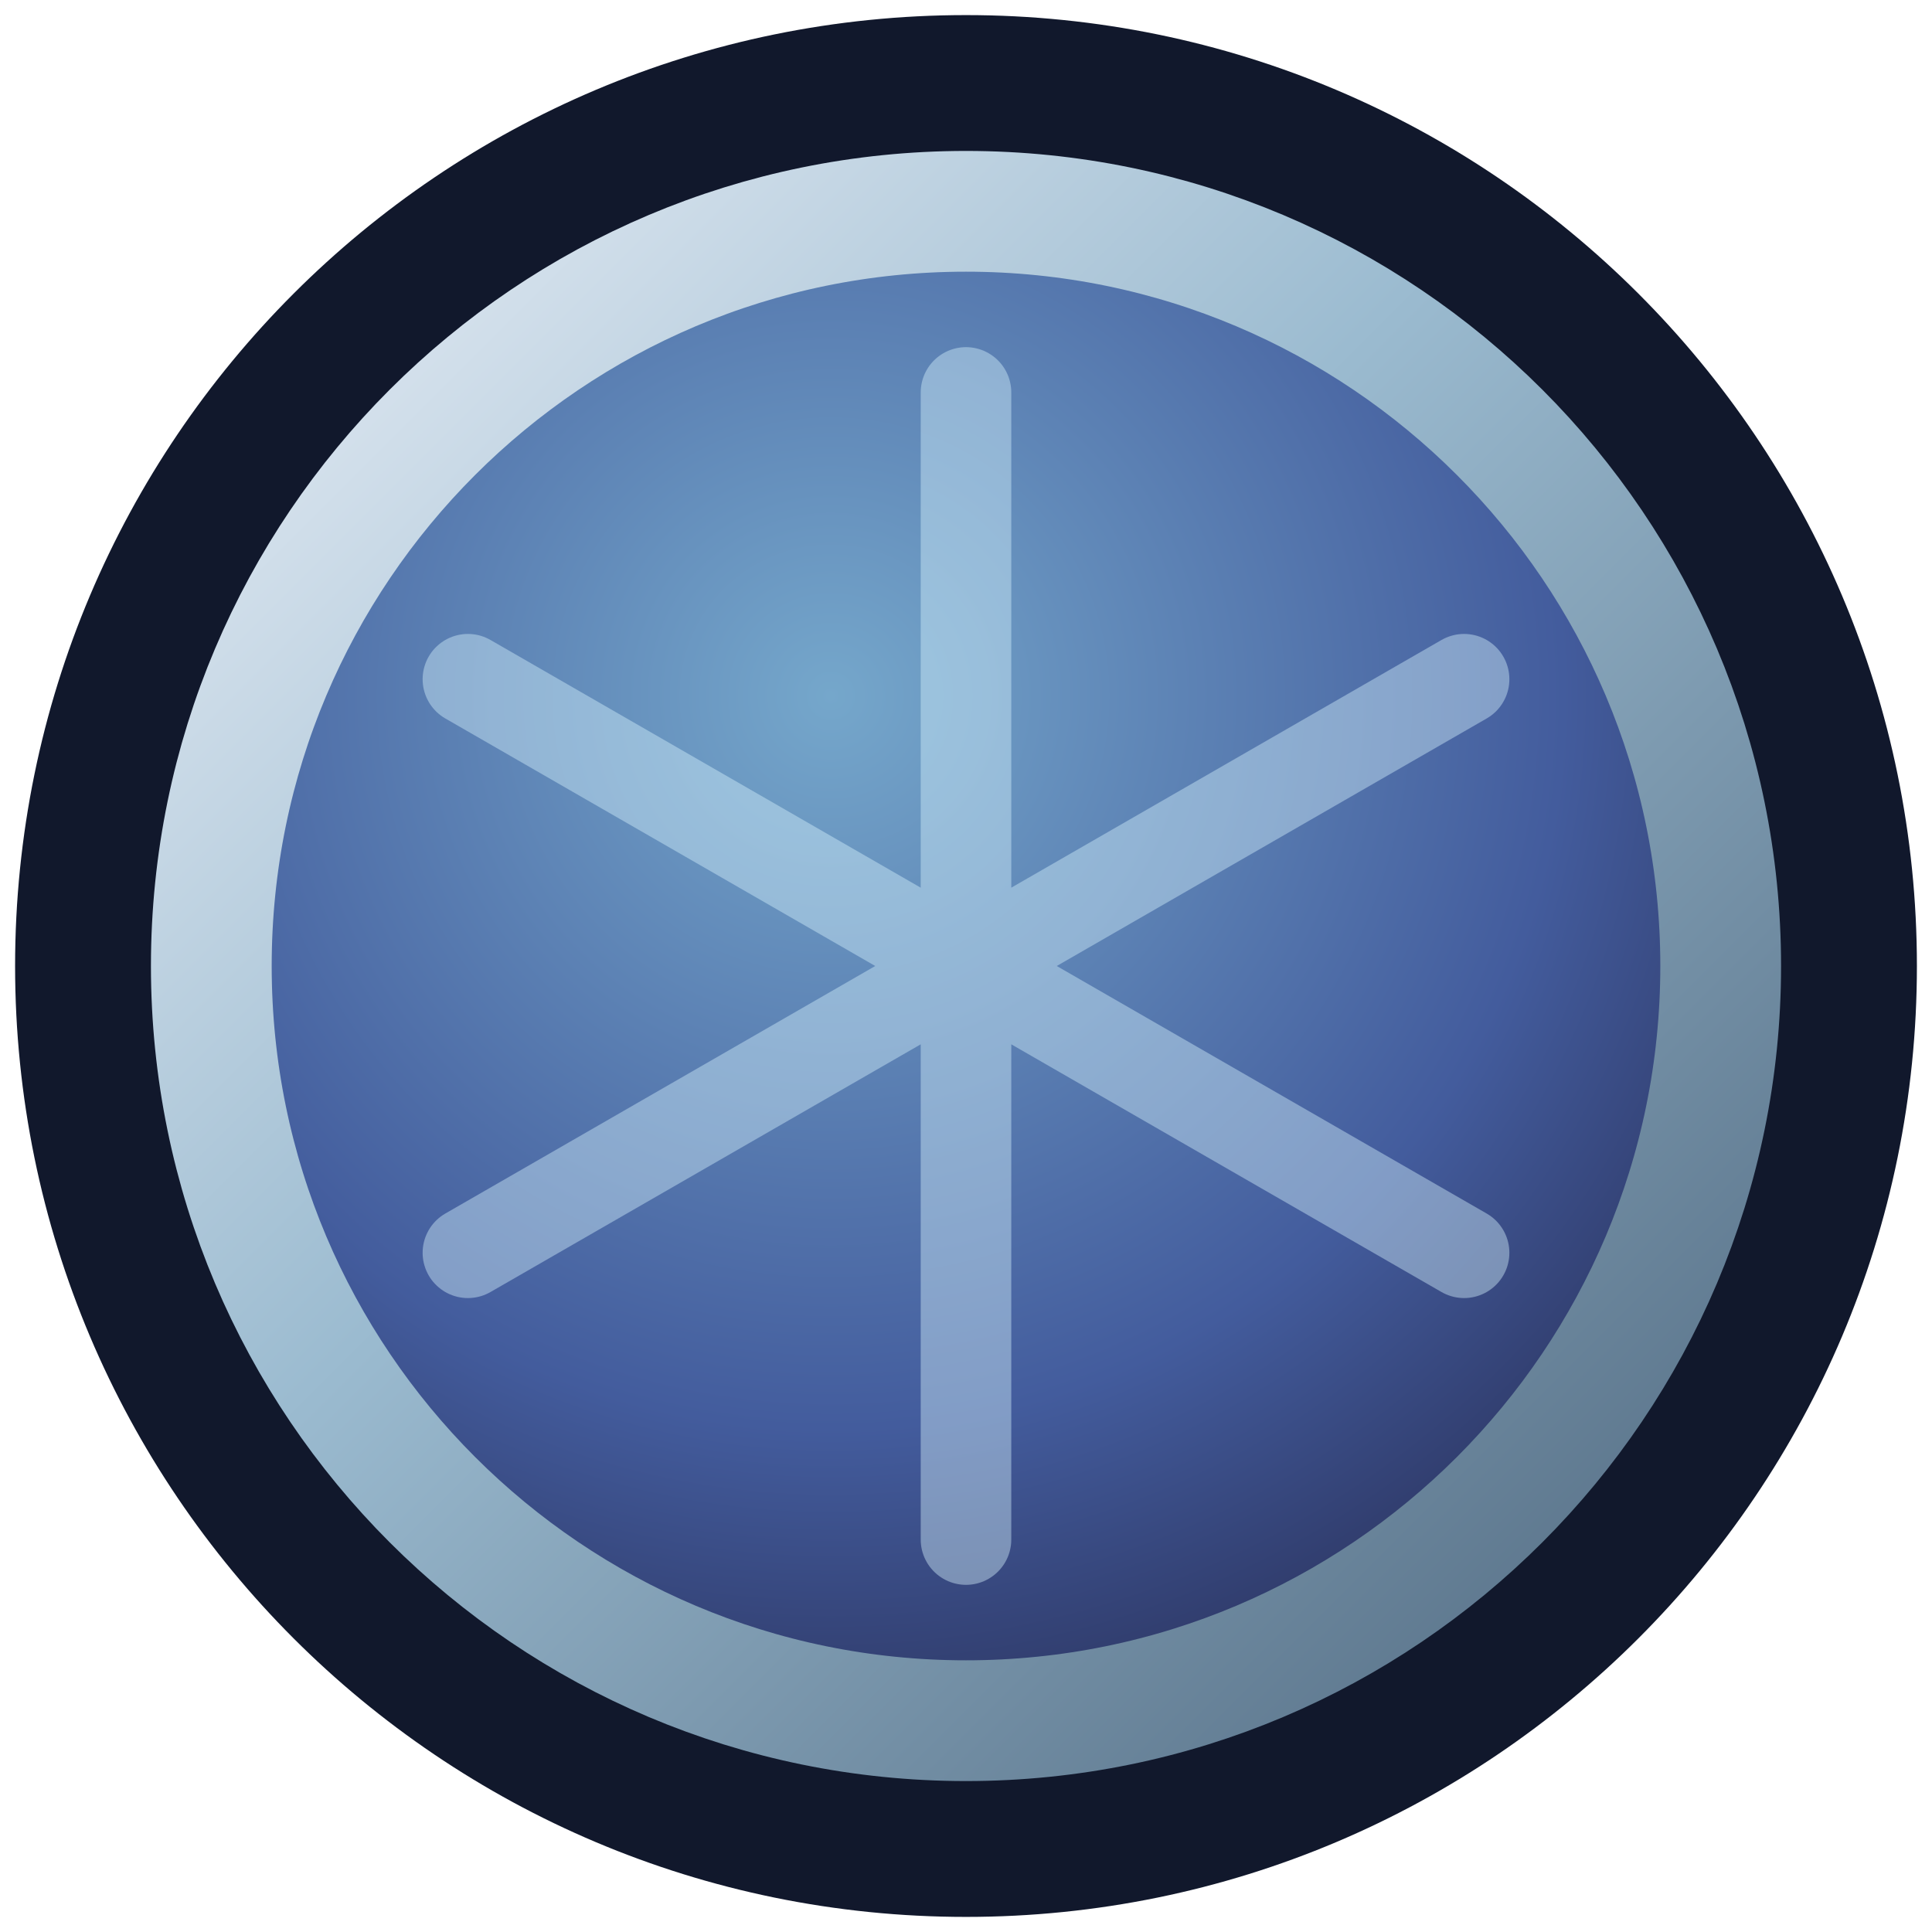
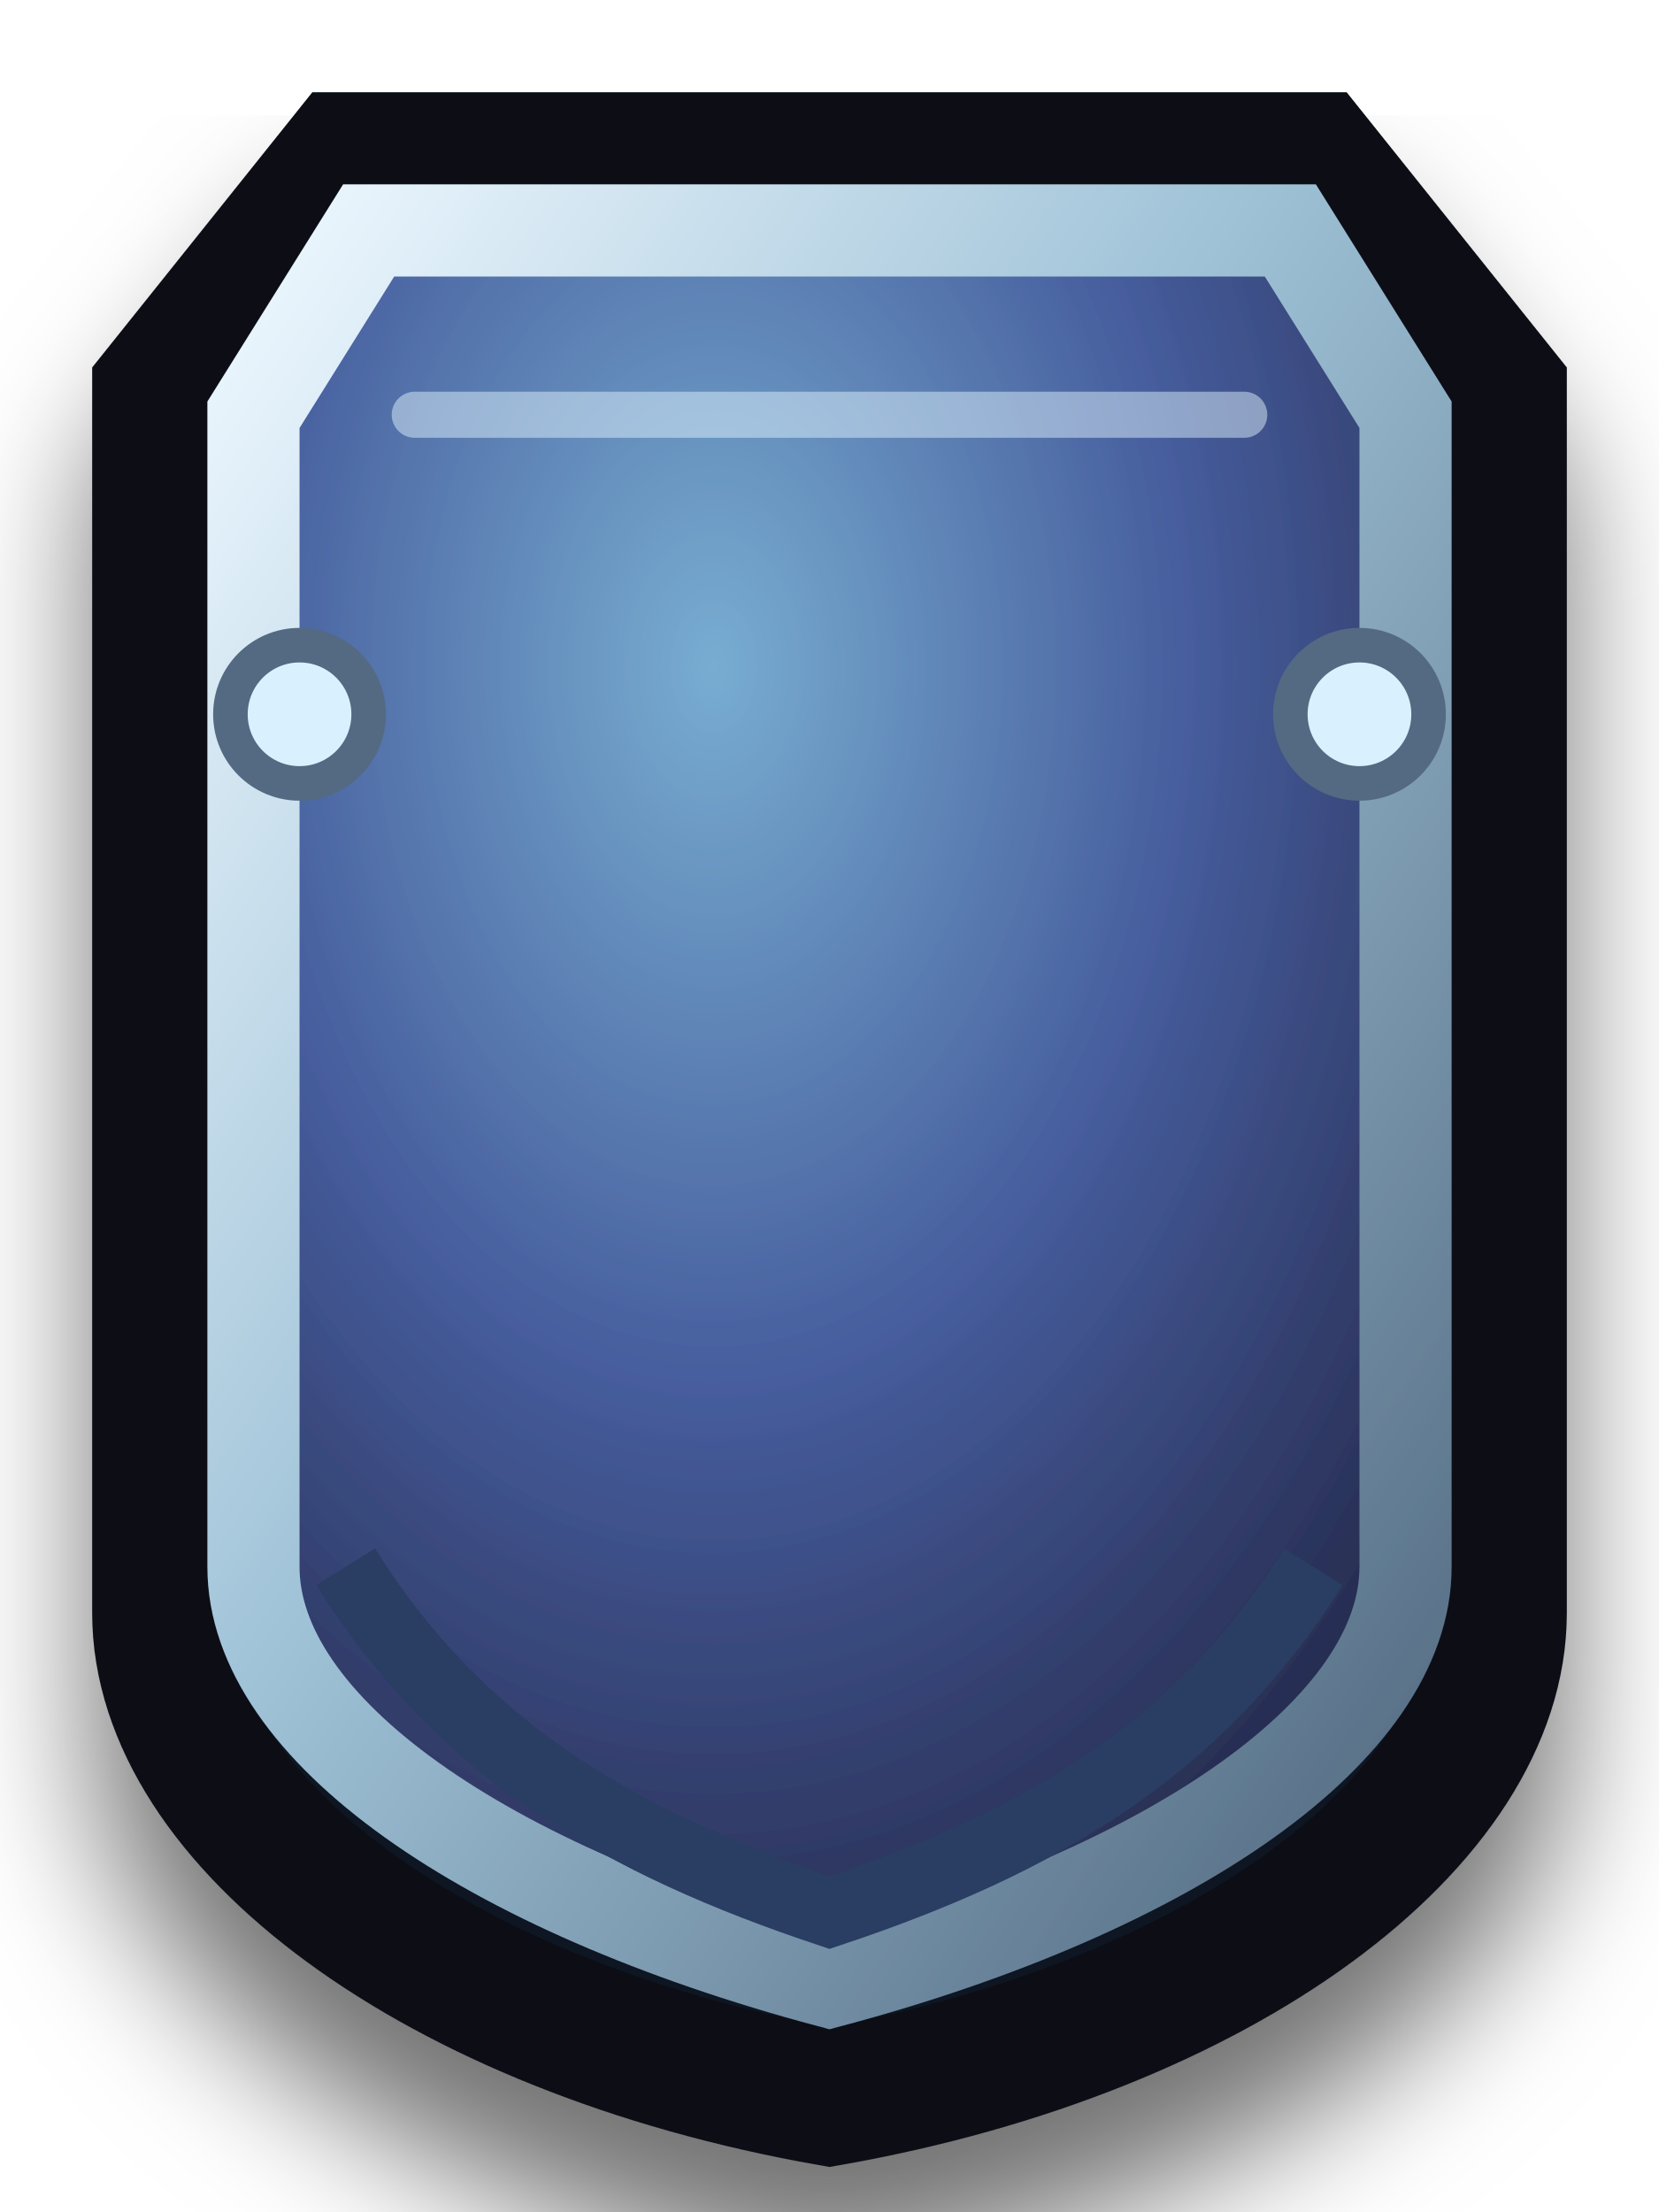
- <svg xmlns="http://www.w3.org/2000/svg" viewBox="0 0 64 64">
+ <svg xmlns="http://www.w3.org/2000/svg" viewBox="0 0 72 96">
  <defs>
-     <radialGradient id="body" cx="42%" cy="34%" r="70%">
-       <stop offset="0" stop-color="#75a7cb" />
-       <stop offset="0.62" stop-color="#435c9d" />
-       <stop offset="1" stop-color="#25294f" />
+     <linearGradient id="rim" x1="0" y1="0" x2="1" y2="1">
+       <stop offset="0" stop-color="#eef8ff" />
+       <stop offset=".42" stop-color="#9fc2d7" />
+       <stop offset="1" stop-color="#4f667d" />
+     </linearGradient>
+     <radialGradient id="body" cx="40%" cy="25%" r="82%">
+       <stop offset="0" stop-color="#78add1" />
+       <stop offset=".5" stop-color="#465d9d" />
+       <stop offset="1" stop-color="#232748" />
    </radialGradient>
-     <linearGradient id="rim" x1="0" y1="0" x2="1" y2="1">
-       <stop offset="0" stop-color="#e7edf5" />
-       <stop offset="0.42" stop-color="#9bbbd0" />
-       <stop offset="1" stop-color="#526b82" />
-     </linearGradient>
+     <filter id="shadow" x="-25%" y="-20%" width="150%" height="150%">
+       <feDropShadow dx="0" dy="5" stdDeviation="3" flood-color="#000" flood-opacity=".55" />
+     </filter>
  </defs>
-   <circle cx="32" cy="32" r="28" fill="url(#body)" stroke="#11182c" stroke-width="7" />
-   <circle cx="32" cy="32" r="25" fill="none" stroke="url(#rim)" stroke-width="4" />
-   <path d="M32 13v38M15.5 22.5l33 19M15.5 41.5l33-19" stroke="#d9f5ff" stroke-width="3" stroke-linecap="round" opacity=".42" />
+   <g filter="url(#shadow)">
+     <path d="M15 7h42l8 10v53c0 9-12 18-29 21C19 88 7 79 7 70V17Z" fill="#101522" stroke="#0d1119" stroke-width="6" />
+     <path d="M16 10h40l5 8v50c0 7-10 14-25 18-15-4-25-11-25-18V18Z" fill="url(#body)" stroke="url(#rim)" stroke-width="4" />
+     <path d="M18 18h36" stroke="#e4f7ff" stroke-width="2" stroke-linecap="round" opacity=".48" />
+     <path d="M15 68c5 8 12 12 21 15 9-3 16-7 21-15" fill="none" stroke="#293c62" stroke-width="3" />
+     <circle cx="13" cy="31" r="3" fill="#d9f1ff" stroke="#526b82" stroke-width="1.5" />
+     <circle cx="59" cy="31" r="3" fill="#d9f1ff" stroke="#526b82" stroke-width="1.5" />
+   </g>
</svg>
